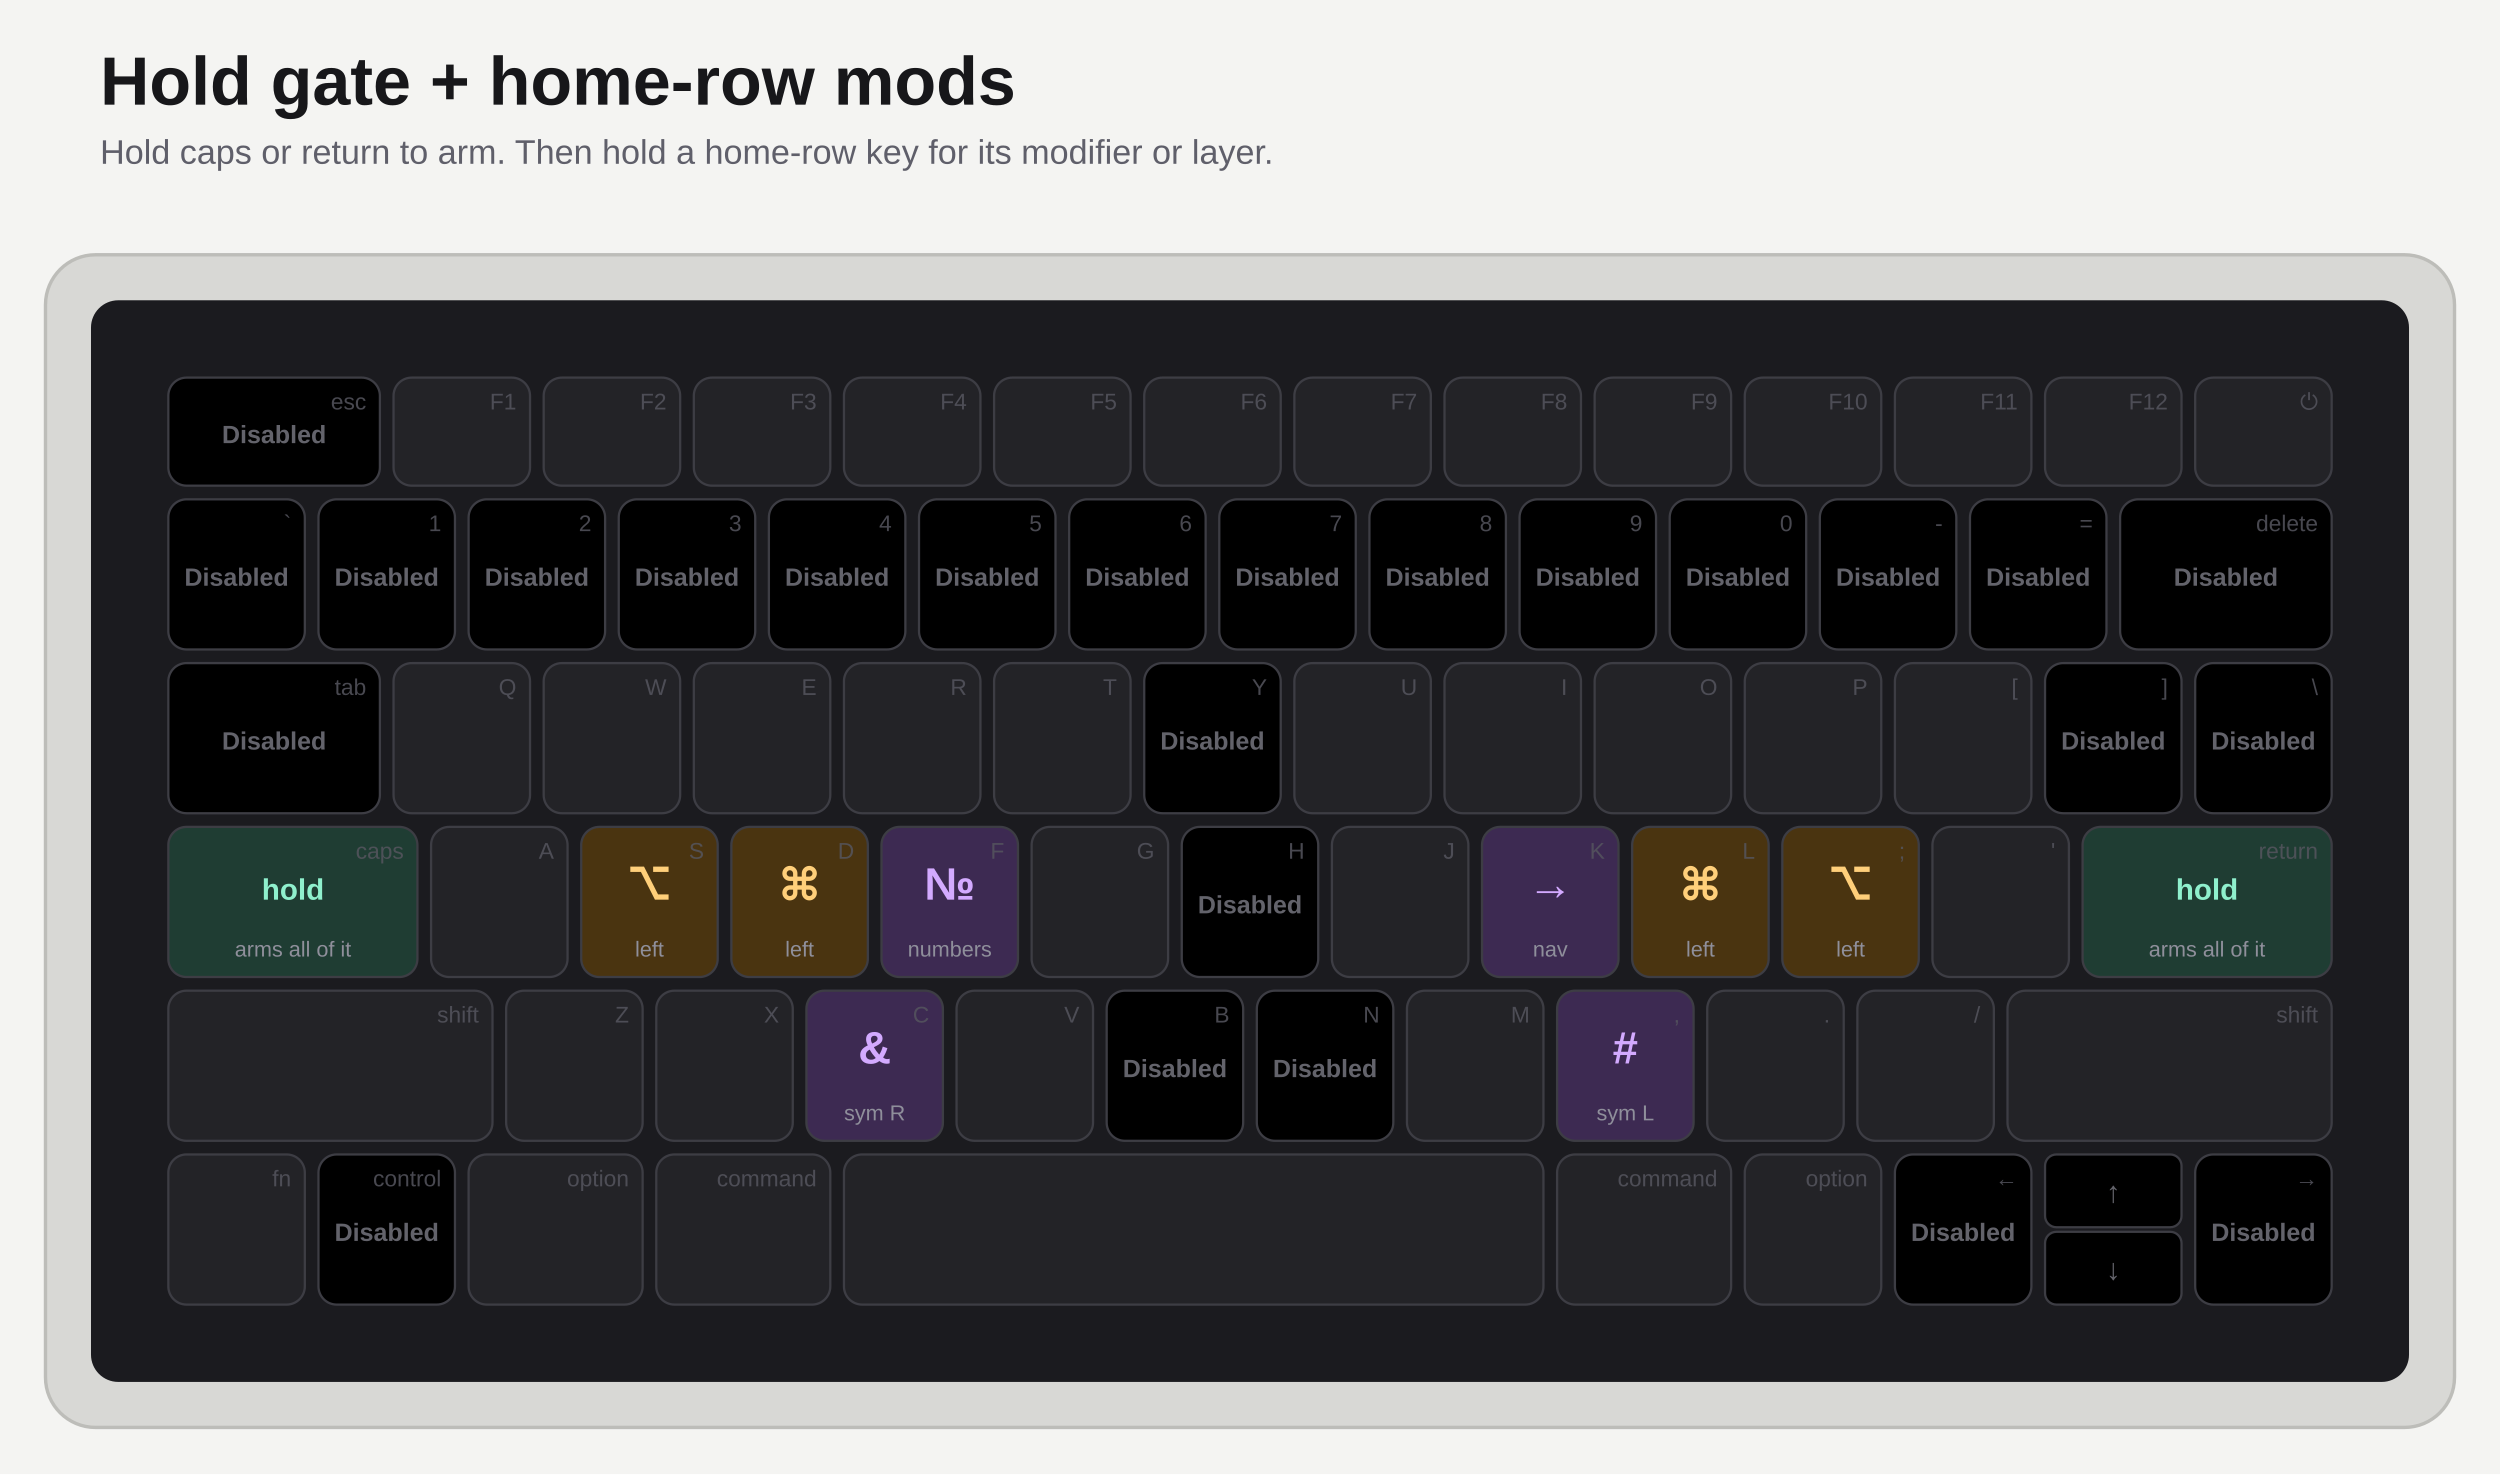
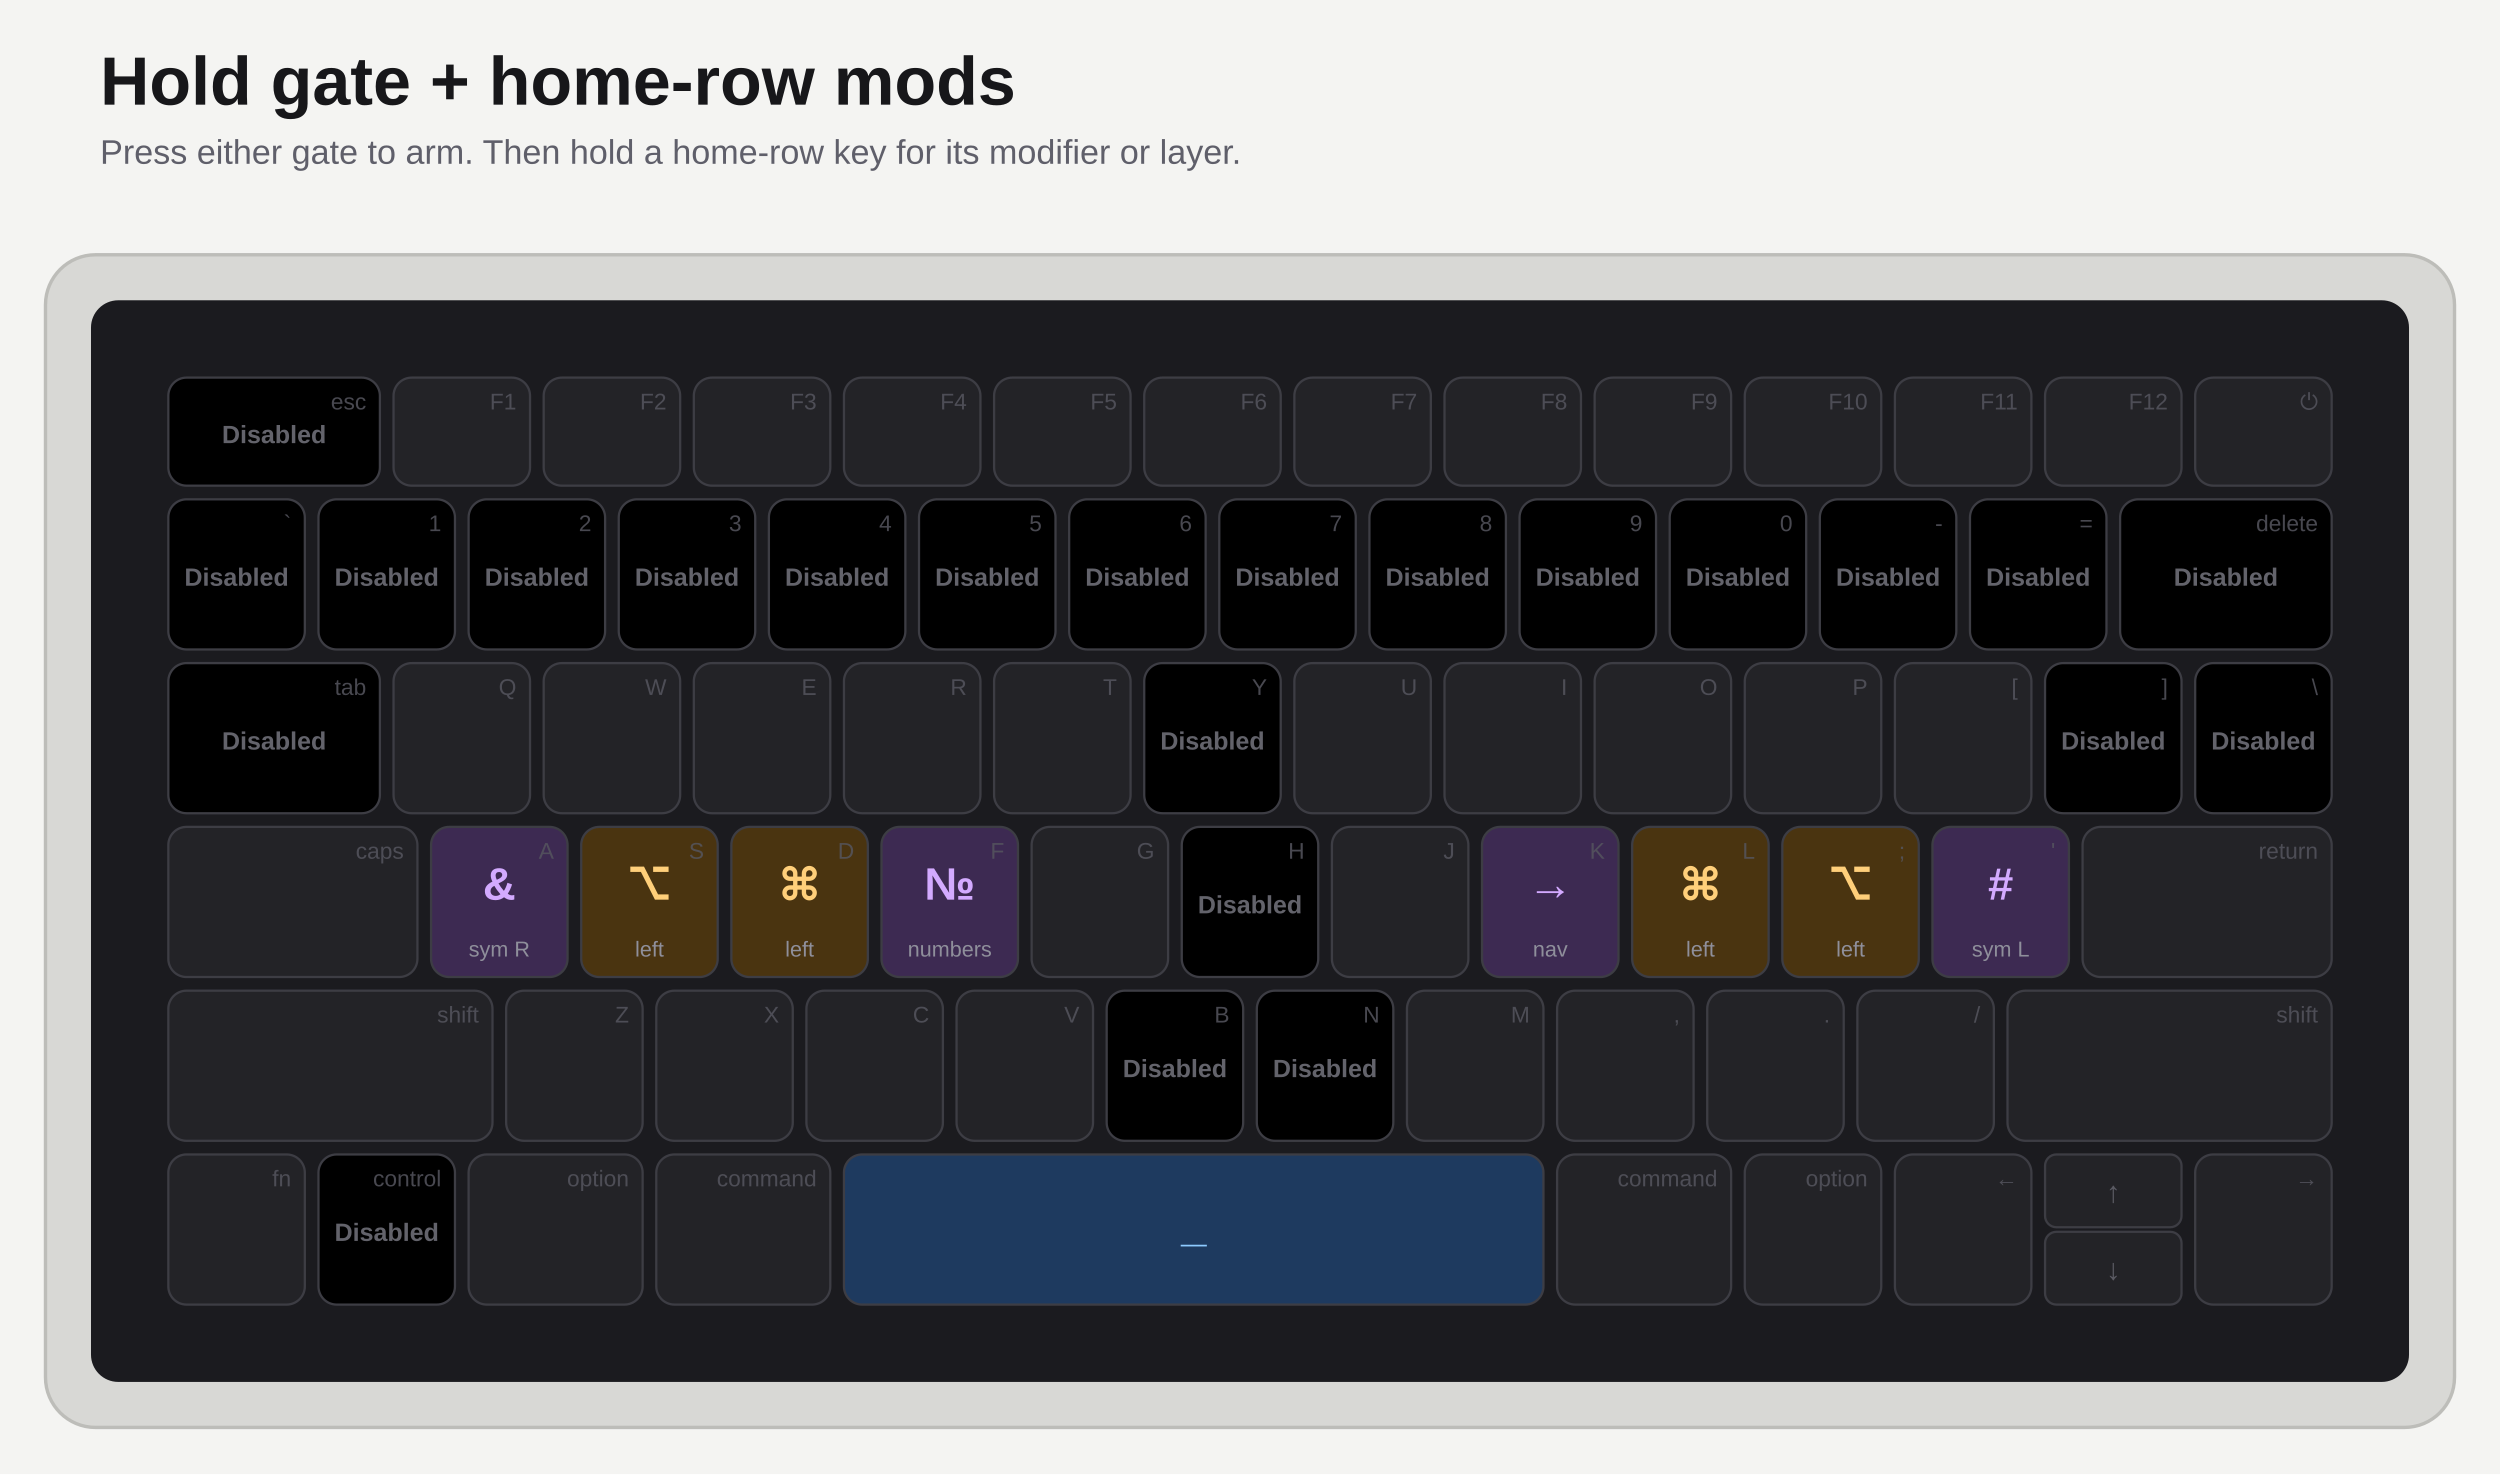
<svg xmlns="http://www.w3.org/2000/svg" width="1099" height="648" viewBox="0 0 1099 648" role="img" aria-label="Hold gate + home-row mods layer of the splitmac">
  <rect width="1099" height="648" fill="#f4f4f2" />
  <text x="44.0" y="46.0" fill="#17171a" font-size="30" font-weight="700" text-anchor="start" opacity="1.0" font-family="-apple-system, BlinkMacSystemFont, 'SF Pro Text', 'Helvetica Neue', Arial, sans-serif">Hold gate + home-row mods</text>
-   <text x="44.0" y="72.0" fill="#5f5f6a" font-size="15" font-weight="400" text-anchor="start" opacity="1.0" font-family="-apple-system, BlinkMacSystemFont, 'SF Pro Text', 'Helvetica Neue', Arial, sans-serif">Hold caps or return to arm. Then hold a home-row key for its modifier or layer.</text>
+   <text x="44.0" y="72.0" fill="#5f5f6a" font-size="15" font-weight="400" text-anchor="start" opacity="1.0" font-family="-apple-system, BlinkMacSystemFont, 'SF Pro Text', 'Helvetica Neue', Arial, sans-serif">Press either gate to arm. Then hold a home-row key for its modifier or layer.</text>
  <rect x="20.0" y="112.0" width="1059.0" height="515.5" rx="22" fill="#d8d8d5" stroke="#bdbdb9" stroke-width="1.5" />
  <rect x="40.0" y="132.0" width="1019.0" height="475.5" rx="12" fill="#1b1b1f" />
  <rect x="74.0" y="166.0" width="93.0" height="47.5" rx="8" fill="#000000" stroke="#3d3d44" stroke-width="1" />
  <text x="161.0" y="180.0" fill="#55555e" font-size="10" font-weight="500" text-anchor="end" opacity="0.85" font-family="-apple-system, BlinkMacSystemFont, 'SF Pro Text', 'Helvetica Neue', Arial, sans-serif">esc</text>
  <text x="120.5" y="194.8" fill="#63636b" font-size="11" font-weight="600" text-anchor="middle" opacity="1.0" font-family="-apple-system, BlinkMacSystemFont, 'SF Pro Text', 'Helvetica Neue', Arial, sans-serif">Disabled</text>
  <rect x="173.0" y="166.0" width="60.0" height="47.5" rx="8" fill="#232327" stroke="#3d3d44" stroke-width="1" />
  <text x="227.0" y="180.0" fill="#55555e" font-size="10" font-weight="500" text-anchor="end" opacity="0.85" font-family="-apple-system, BlinkMacSystemFont, 'SF Pro Text', 'Helvetica Neue', Arial, sans-serif">F1</text>
  <rect x="239.0" y="166.0" width="60.0" height="47.5" rx="8" fill="#232327" stroke="#3d3d44" stroke-width="1" />
  <text x="293.0" y="180.0" fill="#55555e" font-size="10" font-weight="500" text-anchor="end" opacity="0.85" font-family="-apple-system, BlinkMacSystemFont, 'SF Pro Text', 'Helvetica Neue', Arial, sans-serif">F2</text>
  <rect x="305.0" y="166.0" width="60.0" height="47.5" rx="8" fill="#232327" stroke="#3d3d44" stroke-width="1" />
  <text x="359.0" y="180.0" fill="#55555e" font-size="10" font-weight="500" text-anchor="end" opacity="0.85" font-family="-apple-system, BlinkMacSystemFont, 'SF Pro Text', 'Helvetica Neue', Arial, sans-serif">F3</text>
  <rect x="371.0" y="166.0" width="60.0" height="47.5" rx="8" fill="#232327" stroke="#3d3d44" stroke-width="1" />
  <text x="425.0" y="180.0" fill="#55555e" font-size="10" font-weight="500" text-anchor="end" opacity="0.85" font-family="-apple-system, BlinkMacSystemFont, 'SF Pro Text', 'Helvetica Neue', Arial, sans-serif">F4</text>
  <rect x="437.0" y="166.0" width="60.0" height="47.5" rx="8" fill="#232327" stroke="#3d3d44" stroke-width="1" />
  <text x="491.0" y="180.0" fill="#55555e" font-size="10" font-weight="500" text-anchor="end" opacity="0.85" font-family="-apple-system, BlinkMacSystemFont, 'SF Pro Text', 'Helvetica Neue', Arial, sans-serif">F5</text>
  <rect x="503.0" y="166.0" width="60.0" height="47.5" rx="8" fill="#232327" stroke="#3d3d44" stroke-width="1" />
  <text x="557.0" y="180.0" fill="#55555e" font-size="10" font-weight="500" text-anchor="end" opacity="0.85" font-family="-apple-system, BlinkMacSystemFont, 'SF Pro Text', 'Helvetica Neue', Arial, sans-serif">F6</text>
  <rect x="569.0" y="166.0" width="60.0" height="47.5" rx="8" fill="#232327" stroke="#3d3d44" stroke-width="1" />
  <text x="623.0" y="180.0" fill="#55555e" font-size="10" font-weight="500" text-anchor="end" opacity="0.85" font-family="-apple-system, BlinkMacSystemFont, 'SF Pro Text', 'Helvetica Neue', Arial, sans-serif">F7</text>
  <rect x="635.0" y="166.0" width="60.0" height="47.5" rx="8" fill="#232327" stroke="#3d3d44" stroke-width="1" />
  <text x="689.0" y="180.0" fill="#55555e" font-size="10" font-weight="500" text-anchor="end" opacity="0.85" font-family="-apple-system, BlinkMacSystemFont, 'SF Pro Text', 'Helvetica Neue', Arial, sans-serif">F8</text>
  <rect x="701.0" y="166.0" width="60.0" height="47.5" rx="8" fill="#232327" stroke="#3d3d44" stroke-width="1" />
  <text x="755.0" y="180.0" fill="#55555e" font-size="10" font-weight="500" text-anchor="end" opacity="0.85" font-family="-apple-system, BlinkMacSystemFont, 'SF Pro Text', 'Helvetica Neue', Arial, sans-serif">F9</text>
  <rect x="767.0" y="166.0" width="60.0" height="47.5" rx="8" fill="#232327" stroke="#3d3d44" stroke-width="1" />
  <text x="821.0" y="180.0" fill="#55555e" font-size="10" font-weight="500" text-anchor="end" opacity="0.85" font-family="-apple-system, BlinkMacSystemFont, 'SF Pro Text', 'Helvetica Neue', Arial, sans-serif">F10</text>
  <rect x="833.0" y="166.0" width="60.0" height="47.5" rx="8" fill="#232327" stroke="#3d3d44" stroke-width="1" />
  <text x="887.0" y="180.0" fill="#55555e" font-size="10" font-weight="500" text-anchor="end" opacity="0.85" font-family="-apple-system, BlinkMacSystemFont, 'SF Pro Text', 'Helvetica Neue', Arial, sans-serif">F11</text>
  <rect x="899.0" y="166.0" width="60.0" height="47.5" rx="8" fill="#232327" stroke="#3d3d44" stroke-width="1" />
  <text x="953.0" y="180.0" fill="#55555e" font-size="10" font-weight="500" text-anchor="end" opacity="0.85" font-family="-apple-system, BlinkMacSystemFont, 'SF Pro Text', 'Helvetica Neue', Arial, sans-serif">F12</text>
  <rect x="965.0" y="166.0" width="60.0" height="47.5" rx="8" fill="#232327" stroke="#3d3d44" stroke-width="1" />
  <text x="1019.0" y="180.0" fill="#55555e" font-size="10" font-weight="500" text-anchor="end" opacity="0.85" font-family="-apple-system, BlinkMacSystemFont, 'SF Pro Text', 'Helvetica Neue', Arial, sans-serif">⏻</text>
  <rect x="74.0" y="219.5" width="60.0" height="66.0" rx="8" fill="#000000" stroke="#3d3d44" stroke-width="1" />
  <text x="128.0" y="233.5" fill="#55555e" font-size="10" font-weight="500" text-anchor="end" opacity="0.85" font-family="-apple-system, BlinkMacSystemFont, 'SF Pro Text', 'Helvetica Neue', Arial, sans-serif">`</text>
  <text x="104.0" y="257.5" fill="#63636b" font-size="11" font-weight="600" text-anchor="middle" opacity="1.0" font-family="-apple-system, BlinkMacSystemFont, 'SF Pro Text', 'Helvetica Neue', Arial, sans-serif">Disabled</text>
  <rect x="140.0" y="219.5" width="60.0" height="66.0" rx="8" fill="#000000" stroke="#3d3d44" stroke-width="1" />
  <text x="194.0" y="233.5" fill="#55555e" font-size="10" font-weight="500" text-anchor="end" opacity="0.85" font-family="-apple-system, BlinkMacSystemFont, 'SF Pro Text', 'Helvetica Neue', Arial, sans-serif">1</text>
  <text x="170.0" y="257.5" fill="#63636b" font-size="11" font-weight="600" text-anchor="middle" opacity="1.0" font-family="-apple-system, BlinkMacSystemFont, 'SF Pro Text', 'Helvetica Neue', Arial, sans-serif">Disabled</text>
  <rect x="206.0" y="219.5" width="60.0" height="66.0" rx="8" fill="#000000" stroke="#3d3d44" stroke-width="1" />
  <text x="260.0" y="233.5" fill="#55555e" font-size="10" font-weight="500" text-anchor="end" opacity="0.85" font-family="-apple-system, BlinkMacSystemFont, 'SF Pro Text', 'Helvetica Neue', Arial, sans-serif">2</text>
  <text x="236.0" y="257.5" fill="#63636b" font-size="11" font-weight="600" text-anchor="middle" opacity="1.0" font-family="-apple-system, BlinkMacSystemFont, 'SF Pro Text', 'Helvetica Neue', Arial, sans-serif">Disabled</text>
  <rect x="272.0" y="219.5" width="60.0" height="66.0" rx="8" fill="#000000" stroke="#3d3d44" stroke-width="1" />
  <text x="326.0" y="233.5" fill="#55555e" font-size="10" font-weight="500" text-anchor="end" opacity="0.85" font-family="-apple-system, BlinkMacSystemFont, 'SF Pro Text', 'Helvetica Neue', Arial, sans-serif">3</text>
  <text x="302.0" y="257.5" fill="#63636b" font-size="11" font-weight="600" text-anchor="middle" opacity="1.0" font-family="-apple-system, BlinkMacSystemFont, 'SF Pro Text', 'Helvetica Neue', Arial, sans-serif">Disabled</text>
  <rect x="338.0" y="219.5" width="60.0" height="66.0" rx="8" fill="#000000" stroke="#3d3d44" stroke-width="1" />
  <text x="392.0" y="233.5" fill="#55555e" font-size="10" font-weight="500" text-anchor="end" opacity="0.85" font-family="-apple-system, BlinkMacSystemFont, 'SF Pro Text', 'Helvetica Neue', Arial, sans-serif">4</text>
  <text x="368.0" y="257.5" fill="#63636b" font-size="11" font-weight="600" text-anchor="middle" opacity="1.0" font-family="-apple-system, BlinkMacSystemFont, 'SF Pro Text', 'Helvetica Neue', Arial, sans-serif">Disabled</text>
  <rect x="404.0" y="219.5" width="60.0" height="66.0" rx="8" fill="#000000" stroke="#3d3d44" stroke-width="1" />
  <text x="458.0" y="233.5" fill="#55555e" font-size="10" font-weight="500" text-anchor="end" opacity="0.85" font-family="-apple-system, BlinkMacSystemFont, 'SF Pro Text', 'Helvetica Neue', Arial, sans-serif">5</text>
  <text x="434.0" y="257.5" fill="#63636b" font-size="11" font-weight="600" text-anchor="middle" opacity="1.0" font-family="-apple-system, BlinkMacSystemFont, 'SF Pro Text', 'Helvetica Neue', Arial, sans-serif">Disabled</text>
  <rect x="470.0" y="219.5" width="60.0" height="66.0" rx="8" fill="#000000" stroke="#3d3d44" stroke-width="1" />
  <text x="524.0" y="233.5" fill="#55555e" font-size="10" font-weight="500" text-anchor="end" opacity="0.85" font-family="-apple-system, BlinkMacSystemFont, 'SF Pro Text', 'Helvetica Neue', Arial, sans-serif">6</text>
  <text x="500.0" y="257.5" fill="#63636b" font-size="11" font-weight="600" text-anchor="middle" opacity="1.0" font-family="-apple-system, BlinkMacSystemFont, 'SF Pro Text', 'Helvetica Neue', Arial, sans-serif">Disabled</text>
  <rect x="536.0" y="219.5" width="60.0" height="66.0" rx="8" fill="#000000" stroke="#3d3d44" stroke-width="1" />
  <text x="590.0" y="233.5" fill="#55555e" font-size="10" font-weight="500" text-anchor="end" opacity="0.85" font-family="-apple-system, BlinkMacSystemFont, 'SF Pro Text', 'Helvetica Neue', Arial, sans-serif">7</text>
  <text x="566.0" y="257.5" fill="#63636b" font-size="11" font-weight="600" text-anchor="middle" opacity="1.0" font-family="-apple-system, BlinkMacSystemFont, 'SF Pro Text', 'Helvetica Neue', Arial, sans-serif">Disabled</text>
  <rect x="602.0" y="219.5" width="60.0" height="66.0" rx="8" fill="#000000" stroke="#3d3d44" stroke-width="1" />
  <text x="656.0" y="233.5" fill="#55555e" font-size="10" font-weight="500" text-anchor="end" opacity="0.85" font-family="-apple-system, BlinkMacSystemFont, 'SF Pro Text', 'Helvetica Neue', Arial, sans-serif">8</text>
  <text x="632.0" y="257.5" fill="#63636b" font-size="11" font-weight="600" text-anchor="middle" opacity="1.0" font-family="-apple-system, BlinkMacSystemFont, 'SF Pro Text', 'Helvetica Neue', Arial, sans-serif">Disabled</text>
  <rect x="668.0" y="219.5" width="60.0" height="66.0" rx="8" fill="#000000" stroke="#3d3d44" stroke-width="1" />
  <text x="722.0" y="233.5" fill="#55555e" font-size="10" font-weight="500" text-anchor="end" opacity="0.85" font-family="-apple-system, BlinkMacSystemFont, 'SF Pro Text', 'Helvetica Neue', Arial, sans-serif">9</text>
  <text x="698.0" y="257.5" fill="#63636b" font-size="11" font-weight="600" text-anchor="middle" opacity="1.0" font-family="-apple-system, BlinkMacSystemFont, 'SF Pro Text', 'Helvetica Neue', Arial, sans-serif">Disabled</text>
  <rect x="734.0" y="219.5" width="60.0" height="66.0" rx="8" fill="#000000" stroke="#3d3d44" stroke-width="1" />
  <text x="788.0" y="233.5" fill="#55555e" font-size="10" font-weight="500" text-anchor="end" opacity="0.85" font-family="-apple-system, BlinkMacSystemFont, 'SF Pro Text', 'Helvetica Neue', Arial, sans-serif">0</text>
  <text x="764.0" y="257.5" fill="#63636b" font-size="11" font-weight="600" text-anchor="middle" opacity="1.0" font-family="-apple-system, BlinkMacSystemFont, 'SF Pro Text', 'Helvetica Neue', Arial, sans-serif">Disabled</text>
  <rect x="800.0" y="219.5" width="60.0" height="66.0" rx="8" fill="#000000" stroke="#3d3d44" stroke-width="1" />
  <text x="854.0" y="233.5" fill="#55555e" font-size="10" font-weight="500" text-anchor="end" opacity="0.85" font-family="-apple-system, BlinkMacSystemFont, 'SF Pro Text', 'Helvetica Neue', Arial, sans-serif">-</text>
  <text x="830.0" y="257.5" fill="#63636b" font-size="11" font-weight="600" text-anchor="middle" opacity="1.0" font-family="-apple-system, BlinkMacSystemFont, 'SF Pro Text', 'Helvetica Neue', Arial, sans-serif">Disabled</text>
  <rect x="866.0" y="219.5" width="60.0" height="66.0" rx="8" fill="#000000" stroke="#3d3d44" stroke-width="1" />
  <text x="920.0" y="233.5" fill="#55555e" font-size="10" font-weight="500" text-anchor="end" opacity="0.85" font-family="-apple-system, BlinkMacSystemFont, 'SF Pro Text', 'Helvetica Neue', Arial, sans-serif">=</text>
  <text x="896.0" y="257.5" fill="#63636b" font-size="11" font-weight="600" text-anchor="middle" opacity="1.0" font-family="-apple-system, BlinkMacSystemFont, 'SF Pro Text', 'Helvetica Neue', Arial, sans-serif">Disabled</text>
  <rect x="932.0" y="219.5" width="93.0" height="66.0" rx="8" fill="#000000" stroke="#3d3d44" stroke-width="1" />
  <text x="1019.0" y="233.5" fill="#55555e" font-size="10" font-weight="500" text-anchor="end" opacity="0.85" font-family="-apple-system, BlinkMacSystemFont, 'SF Pro Text', 'Helvetica Neue', Arial, sans-serif">delete</text>
  <text x="978.5" y="257.5" fill="#63636b" font-size="11" font-weight="600" text-anchor="middle" opacity="1.0" font-family="-apple-system, BlinkMacSystemFont, 'SF Pro Text', 'Helvetica Neue', Arial, sans-serif">Disabled</text>
  <rect x="74.0" y="291.5" width="93.0" height="66.0" rx="8" fill="#000000" stroke="#3d3d44" stroke-width="1" />
  <text x="161.0" y="305.5" fill="#55555e" font-size="10" font-weight="500" text-anchor="end" opacity="0.85" font-family="-apple-system, BlinkMacSystemFont, 'SF Pro Text', 'Helvetica Neue', Arial, sans-serif">tab</text>
  <text x="120.5" y="329.5" fill="#63636b" font-size="11" font-weight="600" text-anchor="middle" opacity="1.0" font-family="-apple-system, BlinkMacSystemFont, 'SF Pro Text', 'Helvetica Neue', Arial, sans-serif">Disabled</text>
  <rect x="173.0" y="291.5" width="60.0" height="66.0" rx="8" fill="#232327" stroke="#3d3d44" stroke-width="1" />
  <text x="227.0" y="305.5" fill="#55555e" font-size="10" font-weight="500" text-anchor="end" opacity="0.85" font-family="-apple-system, BlinkMacSystemFont, 'SF Pro Text', 'Helvetica Neue', Arial, sans-serif">Q</text>
  <rect x="239.0" y="291.5" width="60.0" height="66.0" rx="8" fill="#232327" stroke="#3d3d44" stroke-width="1" />
  <text x="293.0" y="305.5" fill="#55555e" font-size="10" font-weight="500" text-anchor="end" opacity="0.85" font-family="-apple-system, BlinkMacSystemFont, 'SF Pro Text', 'Helvetica Neue', Arial, sans-serif">W</text>
  <rect x="305.0" y="291.5" width="60.0" height="66.0" rx="8" fill="#232327" stroke="#3d3d44" stroke-width="1" />
  <text x="359.0" y="305.5" fill="#55555e" font-size="10" font-weight="500" text-anchor="end" opacity="0.85" font-family="-apple-system, BlinkMacSystemFont, 'SF Pro Text', 'Helvetica Neue', Arial, sans-serif">E</text>
  <rect x="371.0" y="291.5" width="60.0" height="66.0" rx="8" fill="#232327" stroke="#3d3d44" stroke-width="1" />
  <text x="425.0" y="305.5" fill="#55555e" font-size="10" font-weight="500" text-anchor="end" opacity="0.85" font-family="-apple-system, BlinkMacSystemFont, 'SF Pro Text', 'Helvetica Neue', Arial, sans-serif">R</text>
  <rect x="437.0" y="291.5" width="60.0" height="66.0" rx="8" fill="#232327" stroke="#3d3d44" stroke-width="1" />
  <text x="491.0" y="305.5" fill="#55555e" font-size="10" font-weight="500" text-anchor="end" opacity="0.85" font-family="-apple-system, BlinkMacSystemFont, 'SF Pro Text', 'Helvetica Neue', Arial, sans-serif">T</text>
  <rect x="503.0" y="291.5" width="60.0" height="66.0" rx="8" fill="#000000" stroke="#3d3d44" stroke-width="1" />
  <text x="557.0" y="305.5" fill="#55555e" font-size="10" font-weight="500" text-anchor="end" opacity="0.85" font-family="-apple-system, BlinkMacSystemFont, 'SF Pro Text', 'Helvetica Neue', Arial, sans-serif">Y</text>
  <text x="533.0" y="329.5" fill="#63636b" font-size="11" font-weight="600" text-anchor="middle" opacity="1.0" font-family="-apple-system, BlinkMacSystemFont, 'SF Pro Text', 'Helvetica Neue', Arial, sans-serif">Disabled</text>
  <rect x="569.0" y="291.5" width="60.0" height="66.0" rx="8" fill="#232327" stroke="#3d3d44" stroke-width="1" />
  <text x="623.0" y="305.5" fill="#55555e" font-size="10" font-weight="500" text-anchor="end" opacity="0.85" font-family="-apple-system, BlinkMacSystemFont, 'SF Pro Text', 'Helvetica Neue', Arial, sans-serif">U</text>
  <rect x="635.0" y="291.5" width="60.0" height="66.0" rx="8" fill="#232327" stroke="#3d3d44" stroke-width="1" />
  <text x="689.0" y="305.5" fill="#55555e" font-size="10" font-weight="500" text-anchor="end" opacity="0.85" font-family="-apple-system, BlinkMacSystemFont, 'SF Pro Text', 'Helvetica Neue', Arial, sans-serif">I</text>
  <rect x="701.0" y="291.5" width="60.0" height="66.0" rx="8" fill="#232327" stroke="#3d3d44" stroke-width="1" />
  <text x="755.0" y="305.5" fill="#55555e" font-size="10" font-weight="500" text-anchor="end" opacity="0.85" font-family="-apple-system, BlinkMacSystemFont, 'SF Pro Text', 'Helvetica Neue', Arial, sans-serif">O</text>
  <rect x="767.0" y="291.5" width="60.0" height="66.0" rx="8" fill="#232327" stroke="#3d3d44" stroke-width="1" />
  <text x="821.0" y="305.5" fill="#55555e" font-size="10" font-weight="500" text-anchor="end" opacity="0.85" font-family="-apple-system, BlinkMacSystemFont, 'SF Pro Text', 'Helvetica Neue', Arial, sans-serif">P</text>
  <rect x="833.0" y="291.5" width="60.0" height="66.0" rx="8" fill="#232327" stroke="#3d3d44" stroke-width="1" />
  <text x="887.0" y="305.5" fill="#55555e" font-size="10" font-weight="500" text-anchor="end" opacity="0.85" font-family="-apple-system, BlinkMacSystemFont, 'SF Pro Text', 'Helvetica Neue', Arial, sans-serif">[</text>
  <rect x="899.0" y="291.5" width="60.0" height="66.0" rx="8" fill="#000000" stroke="#3d3d44" stroke-width="1" />
  <text x="953.0" y="305.5" fill="#55555e" font-size="10" font-weight="500" text-anchor="end" opacity="0.85" font-family="-apple-system, BlinkMacSystemFont, 'SF Pro Text', 'Helvetica Neue', Arial, sans-serif">]</text>
  <text x="929.0" y="329.5" fill="#63636b" font-size="11" font-weight="600" text-anchor="middle" opacity="1.0" font-family="-apple-system, BlinkMacSystemFont, 'SF Pro Text', 'Helvetica Neue', Arial, sans-serif">Disabled</text>
  <rect x="965.0" y="291.5" width="60.0" height="66.0" rx="8" fill="#000000" stroke="#3d3d44" stroke-width="1" />
  <text x="1019.0" y="305.5" fill="#55555e" font-size="10" font-weight="500" text-anchor="end" opacity="0.85" font-family="-apple-system, BlinkMacSystemFont, 'SF Pro Text', 'Helvetica Neue', Arial, sans-serif">\</text>
  <text x="995.0" y="329.5" fill="#63636b" font-size="11" font-weight="600" text-anchor="middle" opacity="1.0" font-family="-apple-system, BlinkMacSystemFont, 'SF Pro Text', 'Helvetica Neue', Arial, sans-serif">Disabled</text>
-   <rect x="74.0" y="363.5" width="109.5" height="66.0" rx="8" fill="#1f3d33" stroke="#3d3d44" stroke-width="1" />
+   <rect x="74.0" y="363.5" width="109.5" height="66.0" rx="8" fill="#232327" stroke="#3d3d44" stroke-width="1" />
  <text x="177.5" y="377.5" fill="#55555e" font-size="10" font-weight="500" text-anchor="end" opacity="0.85" font-family="-apple-system, BlinkMacSystemFont, 'SF Pro Text', 'Helvetica Neue', Arial, sans-serif">caps</text>
-   <text x="128.8" y="395.5" fill="#8ff0cd" font-size="13" font-weight="600" text-anchor="middle" opacity="1.0" font-family="-apple-system, BlinkMacSystemFont, 'SF Pro Text', 'Helvetica Neue', Arial, sans-serif">hold</text>
-   <text x="128.8" y="420.5" fill="#8f8f9b" font-size="9.5" font-weight="500" text-anchor="middle" opacity="1.0" font-family="-apple-system, BlinkMacSystemFont, 'SF Pro Text', 'Helvetica Neue', Arial, sans-serif">arms all of it</text>
-   <rect x="189.5" y="363.5" width="60.0" height="66.0" rx="8" fill="#232327" stroke="#3d3d44" stroke-width="1" />
+   <rect x="189.5" y="363.5" width="60.0" height="66.0" rx="8" fill="#3d2a52" stroke="#3d3d44" stroke-width="1" />
  <text x="243.5" y="377.5" fill="#55555e" font-size="10" font-weight="500" text-anchor="end" opacity="0.85" font-family="-apple-system, BlinkMacSystemFont, 'SF Pro Text', 'Helvetica Neue', Arial, sans-serif">A</text>
+   <text x="219.5" y="395.5" fill="#d3aaff" font-size="20" font-weight="700" text-anchor="middle" opacity="1.0" font-family="-apple-system, BlinkMacSystemFont, 'SF Pro Text', 'Helvetica Neue', Arial, sans-serif">&amp;</text>
+   <text x="219.5" y="420.5" fill="#8f8f9b" font-size="9.5" font-weight="500" text-anchor="middle" opacity="1.0" font-family="-apple-system, BlinkMacSystemFont, 'SF Pro Text', 'Helvetica Neue', Arial, sans-serif">sym R</text>
  <rect x="255.5" y="363.5" width="60.0" height="66.0" rx="8" fill="#4a3410" stroke="#3d3d44" stroke-width="1" />
  <text x="309.5" y="377.5" fill="#55555e" font-size="10" font-weight="500" text-anchor="end" opacity="0.85" font-family="-apple-system, BlinkMacSystemFont, 'SF Pro Text', 'Helvetica Neue', Arial, sans-serif">S</text>
  <text x="285.5" y="395.5" fill="#ffcf7a" font-size="20" font-weight="700" text-anchor="middle" opacity="1.0" font-family="-apple-system, BlinkMacSystemFont, 'SF Pro Text', 'Helvetica Neue', Arial, sans-serif">⌥</text>
  <text x="285.5" y="420.5" fill="#8f8f9b" font-size="9.5" font-weight="500" text-anchor="middle" opacity="1.0" font-family="-apple-system, BlinkMacSystemFont, 'SF Pro Text', 'Helvetica Neue', Arial, sans-serif">left</text>
  <rect x="321.5" y="363.5" width="60.0" height="66.0" rx="8" fill="#4a3410" stroke="#3d3d44" stroke-width="1" />
  <text x="375.5" y="377.5" fill="#55555e" font-size="10" font-weight="500" text-anchor="end" opacity="0.85" font-family="-apple-system, BlinkMacSystemFont, 'SF Pro Text', 'Helvetica Neue', Arial, sans-serif">D</text>
  <text x="351.5" y="395.5" fill="#ffcf7a" font-size="20" font-weight="700" text-anchor="middle" opacity="1.0" font-family="-apple-system, BlinkMacSystemFont, 'SF Pro Text', 'Helvetica Neue', Arial, sans-serif">⌘</text>
  <text x="351.5" y="420.5" fill="#8f8f9b" font-size="9.5" font-weight="500" text-anchor="middle" opacity="1.0" font-family="-apple-system, BlinkMacSystemFont, 'SF Pro Text', 'Helvetica Neue', Arial, sans-serif">left</text>
  <rect x="387.5" y="363.5" width="60.0" height="66.0" rx="8" fill="#3d2a52" stroke="#3d3d44" stroke-width="1" />
  <text x="441.5" y="377.5" fill="#55555e" font-size="10" font-weight="500" text-anchor="end" opacity="0.85" font-family="-apple-system, BlinkMacSystemFont, 'SF Pro Text', 'Helvetica Neue', Arial, sans-serif">F</text>
  <text x="417.5" y="395.5" fill="#d3aaff" font-size="20" font-weight="700" text-anchor="middle" opacity="1.0" font-family="-apple-system, BlinkMacSystemFont, 'SF Pro Text', 'Helvetica Neue', Arial, sans-serif">№</text>
  <text x="417.5" y="420.5" fill="#8f8f9b" font-size="9.5" font-weight="500" text-anchor="middle" opacity="1.0" font-family="-apple-system, BlinkMacSystemFont, 'SF Pro Text', 'Helvetica Neue', Arial, sans-serif">numbers</text>
  <rect x="453.5" y="363.5" width="60.0" height="66.0" rx="8" fill="#232327" stroke="#3d3d44" stroke-width="1" />
  <text x="507.5" y="377.5" fill="#55555e" font-size="10" font-weight="500" text-anchor="end" opacity="0.85" font-family="-apple-system, BlinkMacSystemFont, 'SF Pro Text', 'Helvetica Neue', Arial, sans-serif">G</text>
  <rect x="519.5" y="363.5" width="60.0" height="66.0" rx="8" fill="#000000" stroke="#3d3d44" stroke-width="1" />
  <text x="573.5" y="377.5" fill="#55555e" font-size="10" font-weight="500" text-anchor="end" opacity="0.85" font-family="-apple-system, BlinkMacSystemFont, 'SF Pro Text', 'Helvetica Neue', Arial, sans-serif">H</text>
  <text x="549.5" y="401.5" fill="#63636b" font-size="11" font-weight="600" text-anchor="middle" opacity="1.0" font-family="-apple-system, BlinkMacSystemFont, 'SF Pro Text', 'Helvetica Neue', Arial, sans-serif">Disabled</text>
  <rect x="585.5" y="363.5" width="60.0" height="66.0" rx="8" fill="#232327" stroke="#3d3d44" stroke-width="1" />
  <text x="639.5" y="377.5" fill="#55555e" font-size="10" font-weight="500" text-anchor="end" opacity="0.85" font-family="-apple-system, BlinkMacSystemFont, 'SF Pro Text', 'Helvetica Neue', Arial, sans-serif">J</text>
  <rect x="651.5" y="363.5" width="60.0" height="66.0" rx="8" fill="#3d2a52" stroke="#3d3d44" stroke-width="1" />
  <text x="705.5" y="377.5" fill="#55555e" font-size="10" font-weight="500" text-anchor="end" opacity="0.85" font-family="-apple-system, BlinkMacSystemFont, 'SF Pro Text', 'Helvetica Neue', Arial, sans-serif">K</text>
  <text x="681.5" y="395.5" fill="#d3aaff" font-size="20" font-weight="700" text-anchor="middle" opacity="1.0" font-family="-apple-system, BlinkMacSystemFont, 'SF Pro Text', 'Helvetica Neue', Arial, sans-serif">→</text>
  <text x="681.5" y="420.5" fill="#8f8f9b" font-size="9.5" font-weight="500" text-anchor="middle" opacity="1.0" font-family="-apple-system, BlinkMacSystemFont, 'SF Pro Text', 'Helvetica Neue', Arial, sans-serif">nav</text>
  <rect x="717.5" y="363.5" width="60.0" height="66.0" rx="8" fill="#4a3410" stroke="#3d3d44" stroke-width="1" />
  <text x="771.5" y="377.5" fill="#55555e" font-size="10" font-weight="500" text-anchor="end" opacity="0.85" font-family="-apple-system, BlinkMacSystemFont, 'SF Pro Text', 'Helvetica Neue', Arial, sans-serif">L</text>
  <text x="747.5" y="395.5" fill="#ffcf7a" font-size="20" font-weight="700" text-anchor="middle" opacity="1.0" font-family="-apple-system, BlinkMacSystemFont, 'SF Pro Text', 'Helvetica Neue', Arial, sans-serif">⌘</text>
  <text x="747.5" y="420.5" fill="#8f8f9b" font-size="9.5" font-weight="500" text-anchor="middle" opacity="1.0" font-family="-apple-system, BlinkMacSystemFont, 'SF Pro Text', 'Helvetica Neue', Arial, sans-serif">left</text>
  <rect x="783.5" y="363.5" width="60.0" height="66.0" rx="8" fill="#4a3410" stroke="#3d3d44" stroke-width="1" />
  <text x="837.5" y="377.5" fill="#55555e" font-size="10" font-weight="500" text-anchor="end" opacity="0.85" font-family="-apple-system, BlinkMacSystemFont, 'SF Pro Text', 'Helvetica Neue', Arial, sans-serif">;</text>
  <text x="813.5" y="395.5" fill="#ffcf7a" font-size="20" font-weight="700" text-anchor="middle" opacity="1.0" font-family="-apple-system, BlinkMacSystemFont, 'SF Pro Text', 'Helvetica Neue', Arial, sans-serif">⌥</text>
  <text x="813.5" y="420.5" fill="#8f8f9b" font-size="9.5" font-weight="500" text-anchor="middle" opacity="1.0" font-family="-apple-system, BlinkMacSystemFont, 'SF Pro Text', 'Helvetica Neue', Arial, sans-serif">left</text>
-   <rect x="849.5" y="363.5" width="60.0" height="66.0" rx="8" fill="#232327" stroke="#3d3d44" stroke-width="1" />
+   <rect x="849.5" y="363.5" width="60.0" height="66.0" rx="8" fill="#3d2a52" stroke="#3d3d44" stroke-width="1" />
  <text x="903.5" y="377.5" fill="#55555e" font-size="10" font-weight="500" text-anchor="end" opacity="0.85" font-family="-apple-system, BlinkMacSystemFont, 'SF Pro Text', 'Helvetica Neue', Arial, sans-serif">'</text>
-   <rect x="915.5" y="363.5" width="109.5" height="66.0" rx="8" fill="#1f3d33" stroke="#3d3d44" stroke-width="1" />
+   <text x="879.5" y="395.5" fill="#d3aaff" font-size="20" font-weight="700" text-anchor="middle" opacity="1.0" font-family="-apple-system, BlinkMacSystemFont, 'SF Pro Text', 'Helvetica Neue', Arial, sans-serif">#</text>
+   <text x="879.5" y="420.5" fill="#8f8f9b" font-size="9.5" font-weight="500" text-anchor="middle" opacity="1.0" font-family="-apple-system, BlinkMacSystemFont, 'SF Pro Text', 'Helvetica Neue', Arial, sans-serif">sym L</text>
+   <rect x="915.5" y="363.5" width="109.5" height="66.0" rx="8" fill="#232327" stroke="#3d3d44" stroke-width="1" />
  <text x="1019.0" y="377.5" fill="#55555e" font-size="10" font-weight="500" text-anchor="end" opacity="0.85" font-family="-apple-system, BlinkMacSystemFont, 'SF Pro Text', 'Helvetica Neue', Arial, sans-serif">return</text>
-   <text x="970.2" y="395.5" fill="#8ff0cd" font-size="13" font-weight="600" text-anchor="middle" opacity="1.0" font-family="-apple-system, BlinkMacSystemFont, 'SF Pro Text', 'Helvetica Neue', Arial, sans-serif">hold</text>
-   <text x="970.2" y="420.5" fill="#8f8f9b" font-size="9.5" font-weight="500" text-anchor="middle" opacity="1.0" font-family="-apple-system, BlinkMacSystemFont, 'SF Pro Text', 'Helvetica Neue', Arial, sans-serif">arms all of it</text>
  <rect x="74.0" y="435.5" width="142.5" height="66.0" rx="8" fill="#232327" stroke="#3d3d44" stroke-width="1" />
  <text x="210.5" y="449.5" fill="#55555e" font-size="10" font-weight="500" text-anchor="end" opacity="0.85" font-family="-apple-system, BlinkMacSystemFont, 'SF Pro Text', 'Helvetica Neue', Arial, sans-serif">shift</text>
  <rect x="222.5" y="435.5" width="60.0" height="66.0" rx="8" fill="#232327" stroke="#3d3d44" stroke-width="1" />
  <text x="276.5" y="449.5" fill="#55555e" font-size="10" font-weight="500" text-anchor="end" opacity="0.85" font-family="-apple-system, BlinkMacSystemFont, 'SF Pro Text', 'Helvetica Neue', Arial, sans-serif">Z</text>
  <rect x="288.5" y="435.5" width="60.0" height="66.0" rx="8" fill="#232327" stroke="#3d3d44" stroke-width="1" />
  <text x="342.5" y="449.5" fill="#55555e" font-size="10" font-weight="500" text-anchor="end" opacity="0.85" font-family="-apple-system, BlinkMacSystemFont, 'SF Pro Text', 'Helvetica Neue', Arial, sans-serif">X</text>
-   <rect x="354.5" y="435.5" width="60.0" height="66.0" rx="8" fill="#3d2a52" stroke="#3d3d44" stroke-width="1" />
+   <rect x="354.5" y="435.5" width="60.0" height="66.0" rx="8" fill="#232327" stroke="#3d3d44" stroke-width="1" />
  <text x="408.5" y="449.5" fill="#55555e" font-size="10" font-weight="500" text-anchor="end" opacity="0.85" font-family="-apple-system, BlinkMacSystemFont, 'SF Pro Text', 'Helvetica Neue', Arial, sans-serif">C</text>
-   <text x="384.5" y="467.5" fill="#d3aaff" font-size="20" font-weight="700" text-anchor="middle" opacity="1.0" font-family="-apple-system, BlinkMacSystemFont, 'SF Pro Text', 'Helvetica Neue', Arial, sans-serif">&amp;</text>
-   <text x="384.5" y="492.5" fill="#8f8f9b" font-size="9.5" font-weight="500" text-anchor="middle" opacity="1.0" font-family="-apple-system, BlinkMacSystemFont, 'SF Pro Text', 'Helvetica Neue', Arial, sans-serif">sym R</text>
  <rect x="420.5" y="435.5" width="60.0" height="66.0" rx="8" fill="#232327" stroke="#3d3d44" stroke-width="1" />
  <text x="474.5" y="449.5" fill="#55555e" font-size="10" font-weight="500" text-anchor="end" opacity="0.85" font-family="-apple-system, BlinkMacSystemFont, 'SF Pro Text', 'Helvetica Neue', Arial, sans-serif">V</text>
  <rect x="486.5" y="435.5" width="60.0" height="66.0" rx="8" fill="#000000" stroke="#3d3d44" stroke-width="1" />
  <text x="540.5" y="449.5" fill="#55555e" font-size="10" font-weight="500" text-anchor="end" opacity="0.85" font-family="-apple-system, BlinkMacSystemFont, 'SF Pro Text', 'Helvetica Neue', Arial, sans-serif">B</text>
  <text x="516.5" y="473.5" fill="#63636b" font-size="11" font-weight="600" text-anchor="middle" opacity="1.0" font-family="-apple-system, BlinkMacSystemFont, 'SF Pro Text', 'Helvetica Neue', Arial, sans-serif">Disabled</text>
  <rect x="552.5" y="435.5" width="60.0" height="66.0" rx="8" fill="#000000" stroke="#3d3d44" stroke-width="1" />
  <text x="606.5" y="449.5" fill="#55555e" font-size="10" font-weight="500" text-anchor="end" opacity="0.85" font-family="-apple-system, BlinkMacSystemFont, 'SF Pro Text', 'Helvetica Neue', Arial, sans-serif">N</text>
  <text x="582.5" y="473.5" fill="#63636b" font-size="11" font-weight="600" text-anchor="middle" opacity="1.0" font-family="-apple-system, BlinkMacSystemFont, 'SF Pro Text', 'Helvetica Neue', Arial, sans-serif">Disabled</text>
  <rect x="618.5" y="435.5" width="60.0" height="66.0" rx="8" fill="#232327" stroke="#3d3d44" stroke-width="1" />
  <text x="672.5" y="449.5" fill="#55555e" font-size="10" font-weight="500" text-anchor="end" opacity="0.85" font-family="-apple-system, BlinkMacSystemFont, 'SF Pro Text', 'Helvetica Neue', Arial, sans-serif">M</text>
-   <rect x="684.5" y="435.5" width="60.0" height="66.0" rx="8" fill="#3d2a52" stroke="#3d3d44" stroke-width="1" />
+   <rect x="684.5" y="435.5" width="60.0" height="66.0" rx="8" fill="#232327" stroke="#3d3d44" stroke-width="1" />
  <text x="738.5" y="449.5" fill="#55555e" font-size="10" font-weight="500" text-anchor="end" opacity="0.85" font-family="-apple-system, BlinkMacSystemFont, 'SF Pro Text', 'Helvetica Neue', Arial, sans-serif">,</text>
-   <text x="714.5" y="467.5" fill="#d3aaff" font-size="20" font-weight="700" text-anchor="middle" opacity="1.0" font-family="-apple-system, BlinkMacSystemFont, 'SF Pro Text', 'Helvetica Neue', Arial, sans-serif">#</text>
-   <text x="714.5" y="492.5" fill="#8f8f9b" font-size="9.5" font-weight="500" text-anchor="middle" opacity="1.0" font-family="-apple-system, BlinkMacSystemFont, 'SF Pro Text', 'Helvetica Neue', Arial, sans-serif">sym L</text>
  <rect x="750.5" y="435.5" width="60.0" height="66.0" rx="8" fill="#232327" stroke="#3d3d44" stroke-width="1" />
  <text x="804.5" y="449.5" fill="#55555e" font-size="10" font-weight="500" text-anchor="end" opacity="0.85" font-family="-apple-system, BlinkMacSystemFont, 'SF Pro Text', 'Helvetica Neue', Arial, sans-serif">.</text>
  <rect x="816.5" y="435.5" width="60.0" height="66.0" rx="8" fill="#232327" stroke="#3d3d44" stroke-width="1" />
  <text x="870.5" y="449.5" fill="#55555e" font-size="10" font-weight="500" text-anchor="end" opacity="0.85" font-family="-apple-system, BlinkMacSystemFont, 'SF Pro Text', 'Helvetica Neue', Arial, sans-serif">/</text>
  <rect x="882.5" y="435.5" width="142.5" height="66.0" rx="8" fill="#232327" stroke="#3d3d44" stroke-width="1" />
  <text x="1019.0" y="449.5" fill="#55555e" font-size="10" font-weight="500" text-anchor="end" opacity="0.85" font-family="-apple-system, BlinkMacSystemFont, 'SF Pro Text', 'Helvetica Neue', Arial, sans-serif">shift</text>
  <rect x="74.0" y="507.5" width="60.0" height="66.0" rx="8" fill="#232327" stroke="#3d3d44" stroke-width="1" />
  <text x="128.0" y="521.5" fill="#55555e" font-size="10" font-weight="500" text-anchor="end" opacity="0.85" font-family="-apple-system, BlinkMacSystemFont, 'SF Pro Text', 'Helvetica Neue', Arial, sans-serif">fn</text>
  <rect x="140.0" y="507.5" width="60.0" height="66.0" rx="8" fill="#000000" stroke="#3d3d44" stroke-width="1" />
  <text x="194.0" y="521.5" fill="#55555e" font-size="10" font-weight="500" text-anchor="end" opacity="0.85" font-family="-apple-system, BlinkMacSystemFont, 'SF Pro Text', 'Helvetica Neue', Arial, sans-serif">control</text>
  <text x="170.0" y="545.5" fill="#63636b" font-size="11" font-weight="600" text-anchor="middle" opacity="1.0" font-family="-apple-system, BlinkMacSystemFont, 'SF Pro Text', 'Helvetica Neue', Arial, sans-serif">Disabled</text>
  <rect x="206.0" y="507.5" width="76.5" height="66.0" rx="8" fill="#232327" stroke="#3d3d44" stroke-width="1" />
  <text x="276.5" y="521.5" fill="#55555e" font-size="10" font-weight="500" text-anchor="end" opacity="0.85" font-family="-apple-system, BlinkMacSystemFont, 'SF Pro Text', 'Helvetica Neue', Arial, sans-serif">option</text>
  <rect x="288.5" y="507.5" width="76.5" height="66.0" rx="8" fill="#232327" stroke="#3d3d44" stroke-width="1" />
  <text x="359.0" y="521.5" fill="#55555e" font-size="10" font-weight="500" text-anchor="end" opacity="0.85" font-family="-apple-system, BlinkMacSystemFont, 'SF Pro Text', 'Helvetica Neue', Arial, sans-serif">command</text>
-   <rect x="371.0" y="507.5" width="307.5" height="66.0" rx="8" fill="#232327" stroke="#3d3d44" stroke-width="1" />
+   <rect x="371.0" y="507.5" width="307.5" height="66.0" rx="8" fill="#1e3a5f" stroke="#3d3d44" stroke-width="1" />
+   <text x="524.8" y="545.5" fill="#8ecbff" font-size="20" font-weight="700" text-anchor="middle" opacity="1.0" font-family="-apple-system, BlinkMacSystemFont, 'SF Pro Text', 'Helvetica Neue', Arial, sans-serif">_</text>
  <rect x="684.5" y="507.5" width="76.5" height="66.0" rx="8" fill="#232327" stroke="#3d3d44" stroke-width="1" />
  <text x="755.0" y="521.5" fill="#55555e" font-size="10" font-weight="500" text-anchor="end" opacity="0.85" font-family="-apple-system, BlinkMacSystemFont, 'SF Pro Text', 'Helvetica Neue', Arial, sans-serif">command</text>
  <rect x="767.0" y="507.5" width="60.0" height="66.0" rx="8" fill="#232327" stroke="#3d3d44" stroke-width="1" />
  <text x="821.0" y="521.5" fill="#55555e" font-size="10" font-weight="500" text-anchor="end" opacity="0.85" font-family="-apple-system, BlinkMacSystemFont, 'SF Pro Text', 'Helvetica Neue', Arial, sans-serif">option</text>
-   <rect x="833.0" y="507.5" width="60.0" height="66.0" rx="8" fill="#000000" stroke="#3d3d44" stroke-width="1" />
+   <rect x="833.0" y="507.5" width="60.0" height="66.0" rx="8" fill="#232327" stroke="#3d3d44" stroke-width="1" />
  <text x="887.0" y="521.5" fill="#55555e" font-size="10" font-weight="500" text-anchor="end" opacity="0.85" font-family="-apple-system, BlinkMacSystemFont, 'SF Pro Text', 'Helvetica Neue', Arial, sans-serif">←</text>
-   <text x="863.0" y="545.5" fill="#63636b" font-size="11" font-weight="600" text-anchor="middle" opacity="1.0" font-family="-apple-system, BlinkMacSystemFont, 'SF Pro Text', 'Helvetica Neue', Arial, sans-serif">Disabled</text>
-   <rect x="899.0" y="507.5" width="60.0" height="32.0" rx="5" fill="#000000" stroke="#3d3d44" stroke-width="1" />
-   <text x="929.0" y="528.5" fill="#63636b" font-size="13" font-weight="600" text-anchor="middle" opacity="1.0" font-family="-apple-system, BlinkMacSystemFont, 'SF Pro Text', 'Helvetica Neue', Arial, sans-serif">↑</text>
-   <rect x="899.0" y="541.5" width="60.0" height="32.0" rx="5" fill="#000000" stroke="#3d3d44" stroke-width="1" />
-   <text x="929.0" y="562.5" fill="#63636b" font-size="13" font-weight="600" text-anchor="middle" opacity="1.0" font-family="-apple-system, BlinkMacSystemFont, 'SF Pro Text', 'Helvetica Neue', Arial, sans-serif">↓</text>
-   <rect x="965.0" y="507.5" width="60.0" height="66.0" rx="8" fill="#000000" stroke="#3d3d44" stroke-width="1" />
+   <rect x="899.0" y="507.5" width="60.0" height="32.0" rx="5" fill="#232327" stroke="#3d3d44" stroke-width="1" />
+   <text x="929.0" y="528.5" fill="#5a5a63" font-size="13" font-weight="600" text-anchor="middle" opacity="1.0" font-family="-apple-system, BlinkMacSystemFont, 'SF Pro Text', 'Helvetica Neue', Arial, sans-serif">↑</text>
+   <rect x="899.0" y="541.5" width="60.0" height="32.0" rx="5" fill="#232327" stroke="#3d3d44" stroke-width="1" />
+   <text x="929.0" y="562.5" fill="#5a5a63" font-size="13" font-weight="600" text-anchor="middle" opacity="1.0" font-family="-apple-system, BlinkMacSystemFont, 'SF Pro Text', 'Helvetica Neue', Arial, sans-serif">↓</text>
+   <rect x="965.0" y="507.5" width="60.0" height="66.0" rx="8" fill="#232327" stroke="#3d3d44" stroke-width="1" />
  <text x="1019.0" y="521.5" fill="#55555e" font-size="10" font-weight="500" text-anchor="end" opacity="0.85" font-family="-apple-system, BlinkMacSystemFont, 'SF Pro Text', 'Helvetica Neue', Arial, sans-serif">→</text>
-   <text x="995.0" y="545.5" fill="#63636b" font-size="11" font-weight="600" text-anchor="middle" opacity="1.0" font-family="-apple-system, BlinkMacSystemFont, 'SF Pro Text', 'Helvetica Neue', Arial, sans-serif">Disabled</text>
</svg>
